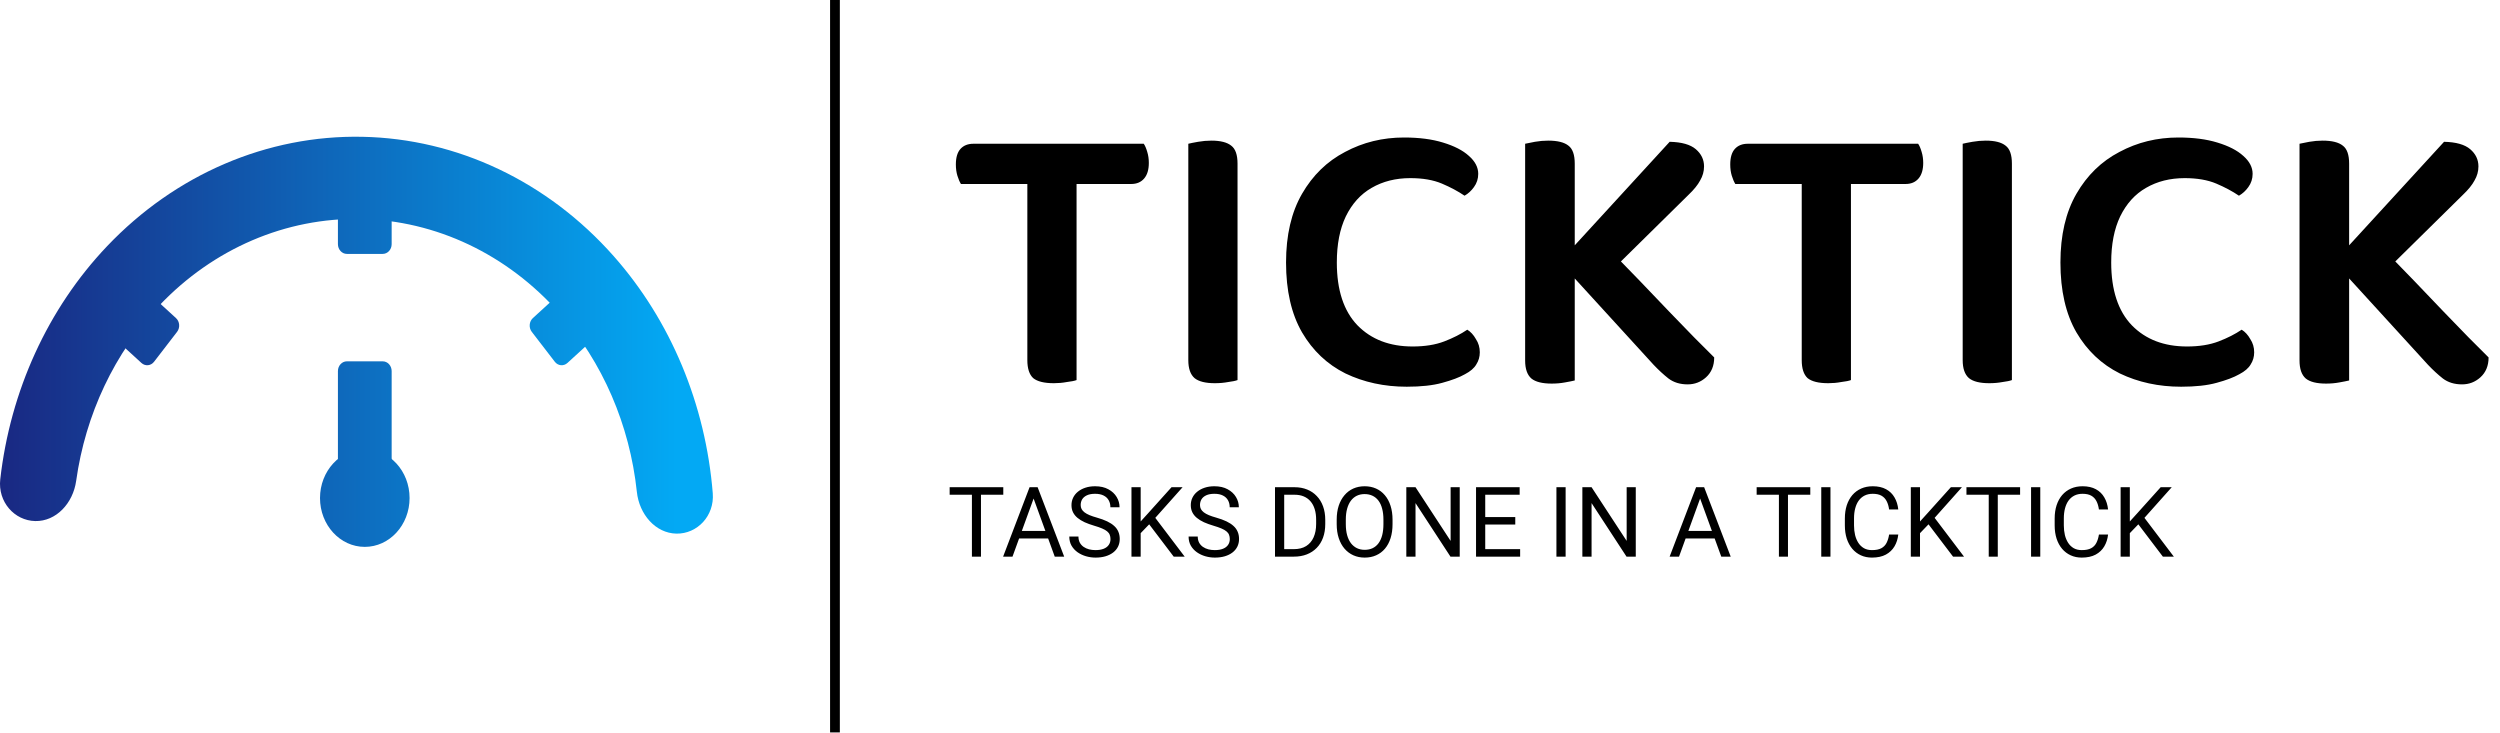
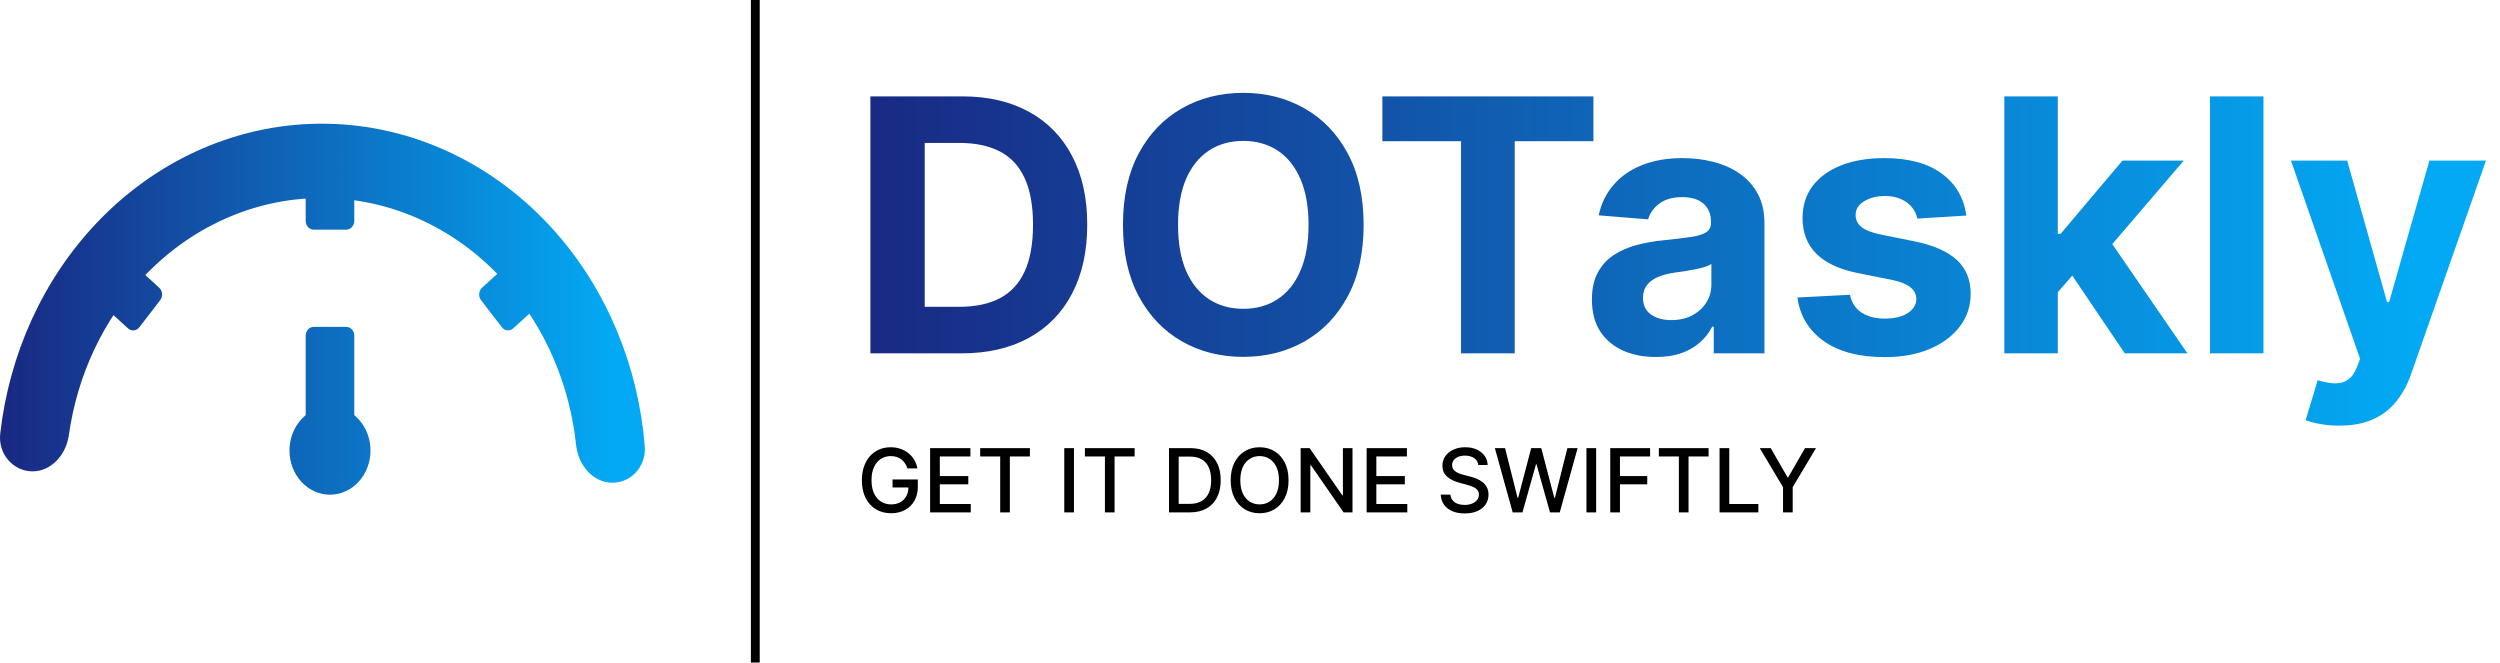
- <svg xmlns="http://www.w3.org/2000/svg" width="256" height="75" viewBox="0 0 256 75" fill="none">
-   <path d="M100.452 49.891V57H99.524V49.891H100.452ZM102.737 49.891V50.662H97.244V49.891H102.737ZM106.033 50.52L103.68 57H102.718L105.428 49.891H106.048L106.033 50.52ZM108.006 57L105.647 50.52L105.633 49.891H106.253L108.973 57H108.006ZM107.884 54.368V55.14H103.89V54.368H107.884ZM113.714 55.203C113.714 55.037 113.688 54.891 113.636 54.764C113.587 54.633 113.499 54.516 113.372 54.412C113.248 54.308 113.076 54.209 112.854 54.114C112.636 54.02 112.36 53.924 112.024 53.826C111.673 53.722 111.355 53.606 111.072 53.48C110.789 53.349 110.547 53.201 110.345 53.035C110.143 52.869 109.988 52.679 109.881 52.464C109.773 52.249 109.72 52.003 109.72 51.727C109.72 51.45 109.777 51.194 109.891 50.96C110.005 50.726 110.167 50.522 110.379 50.35C110.594 50.174 110.849 50.037 111.146 49.94C111.442 49.842 111.772 49.793 112.137 49.793C112.671 49.793 113.123 49.895 113.494 50.101C113.868 50.302 114.153 50.568 114.349 50.897C114.544 51.222 114.642 51.57 114.642 51.941H113.704C113.704 51.675 113.647 51.438 113.533 51.233C113.419 51.025 113.247 50.862 113.016 50.745C112.785 50.625 112.492 50.565 112.137 50.565C111.801 50.565 111.525 50.615 111.307 50.716C111.089 50.817 110.926 50.953 110.818 51.126C110.714 51.298 110.662 51.495 110.662 51.717C110.662 51.867 110.693 52.003 110.755 52.127C110.82 52.247 110.919 52.36 111.053 52.464C111.189 52.568 111.362 52.664 111.57 52.752C111.782 52.84 112.034 52.925 112.327 53.006C112.731 53.12 113.079 53.247 113.372 53.387C113.665 53.527 113.906 53.685 114.095 53.86C114.287 54.033 114.428 54.23 114.52 54.451C114.614 54.669 114.661 54.917 114.661 55.193C114.661 55.483 114.603 55.745 114.485 55.98C114.368 56.214 114.201 56.414 113.982 56.58C113.764 56.746 113.502 56.875 113.196 56.966C112.894 57.054 112.555 57.098 112.181 57.098C111.852 57.098 111.528 57.052 111.209 56.961C110.893 56.87 110.605 56.733 110.345 56.551C110.088 56.368 109.881 56.144 109.725 55.877C109.572 55.607 109.495 55.294 109.495 54.94H110.433C110.433 55.184 110.48 55.394 110.574 55.569C110.669 55.742 110.797 55.885 110.96 55.999C111.126 56.113 111.313 56.198 111.521 56.253C111.733 56.305 111.953 56.331 112.181 56.331C112.509 56.331 112.788 56.285 113.016 56.194C113.243 56.103 113.416 55.973 113.533 55.804C113.654 55.634 113.714 55.434 113.714 55.203ZM116.805 49.891V57H115.862V49.891H116.805ZM121.097 49.891L118.143 53.206L116.482 54.93L116.326 53.924L117.576 52.547L119.964 49.891H121.097ZM120.188 57L117.557 53.533L118.118 52.786L121.312 57H120.188ZM125.931 55.203C125.931 55.037 125.905 54.891 125.853 54.764C125.804 54.633 125.716 54.516 125.589 54.412C125.465 54.308 125.293 54.209 125.071 54.114C124.853 54.02 124.576 53.924 124.241 53.826C123.89 53.722 123.572 53.606 123.289 53.48C123.006 53.349 122.763 53.201 122.562 53.035C122.36 52.869 122.205 52.679 122.098 52.464C121.99 52.249 121.937 52.003 121.937 51.727C121.937 51.45 121.993 51.194 122.107 50.96C122.221 50.726 122.384 50.522 122.596 50.35C122.811 50.174 123.066 50.037 123.362 49.94C123.659 49.842 123.989 49.793 124.354 49.793C124.887 49.793 125.34 49.895 125.711 50.101C126.085 50.302 126.37 50.568 126.565 50.897C126.761 51.222 126.858 51.57 126.858 51.941H125.921C125.921 51.675 125.864 51.438 125.75 51.233C125.636 51.025 125.464 50.862 125.232 50.745C125.001 50.625 124.708 50.565 124.354 50.565C124.018 50.565 123.742 50.615 123.523 50.716C123.305 50.817 123.143 50.953 123.035 51.126C122.931 51.298 122.879 51.495 122.879 51.717C122.879 51.867 122.91 52.003 122.972 52.127C123.037 52.247 123.136 52.36 123.27 52.464C123.406 52.568 123.579 52.664 123.787 52.752C123.999 52.84 124.251 52.925 124.544 53.006C124.948 53.12 125.296 53.247 125.589 53.387C125.882 53.527 126.123 53.685 126.312 53.86C126.504 54.033 126.645 54.23 126.736 54.451C126.831 54.669 126.878 54.917 126.878 55.193C126.878 55.483 126.819 55.745 126.702 55.98C126.585 56.214 126.417 56.414 126.199 56.58C125.981 56.746 125.719 56.875 125.413 56.966C125.11 57.054 124.772 57.098 124.397 57.098C124.069 57.098 123.745 57.052 123.426 56.961C123.11 56.87 122.822 56.733 122.562 56.551C122.304 56.368 122.098 56.144 121.941 55.877C121.788 55.607 121.712 55.294 121.712 54.94H122.649C122.649 55.184 122.697 55.394 122.791 55.569C122.885 55.742 123.014 55.885 123.177 55.999C123.343 56.113 123.53 56.198 123.738 56.253C123.95 56.305 124.17 56.331 124.397 56.331C124.726 56.331 125.005 56.285 125.232 56.194C125.46 56.103 125.633 55.973 125.75 55.804C125.87 55.634 125.931 55.434 125.931 55.203ZM132.483 57H130.999L131.009 56.233H132.483C132.991 56.233 133.414 56.128 133.753 55.916C134.091 55.701 134.345 55.402 134.515 55.018C134.687 54.63 134.773 54.178 134.773 53.66V53.226C134.773 52.819 134.725 52.457 134.627 52.142C134.529 51.823 134.386 51.554 134.197 51.336C134.008 51.115 133.777 50.947 133.504 50.833C133.234 50.719 132.923 50.662 132.571 50.662H130.97V49.891H132.571C133.037 49.891 133.462 49.969 133.846 50.125C134.23 50.278 134.56 50.501 134.837 50.794C135.117 51.084 135.332 51.435 135.481 51.849C135.631 52.259 135.706 52.721 135.706 53.235V53.66C135.706 54.175 135.631 54.638 135.481 55.052C135.332 55.462 135.115 55.812 134.832 56.102C134.552 56.391 134.214 56.614 133.816 56.77C133.423 56.923 132.978 57 132.483 57ZM131.502 49.891V57H130.56V49.891H131.502ZM142.596 53.221V53.67C142.596 54.204 142.529 54.682 142.396 55.105C142.262 55.529 142.07 55.888 141.819 56.185C141.569 56.481 141.268 56.707 140.916 56.863C140.568 57.02 140.177 57.098 139.744 57.098C139.324 57.098 138.938 57.02 138.587 56.863C138.239 56.707 137.936 56.481 137.679 56.185C137.425 55.888 137.228 55.529 137.088 55.105C136.948 54.682 136.878 54.204 136.878 53.67V53.221C136.878 52.687 136.946 52.21 137.083 51.79C137.223 51.367 137.42 51.007 137.674 50.711C137.928 50.411 138.229 50.184 138.577 50.027C138.929 49.871 139.314 49.793 139.734 49.793C140.167 49.793 140.558 49.871 140.906 50.027C141.258 50.184 141.559 50.411 141.81 50.711C142.063 51.007 142.257 51.367 142.391 51.79C142.527 52.21 142.596 52.687 142.596 53.221ZM141.663 53.67V53.211C141.663 52.788 141.619 52.413 141.531 52.088C141.447 51.762 141.321 51.489 141.155 51.268C140.989 51.046 140.786 50.879 140.545 50.765C140.307 50.651 140.037 50.594 139.734 50.594C139.441 50.594 139.176 50.651 138.938 50.765C138.704 50.879 138.502 51.046 138.333 51.268C138.167 51.489 138.038 51.762 137.947 52.088C137.856 52.413 137.811 52.788 137.811 53.211V53.67C137.811 54.096 137.856 54.474 137.947 54.803C138.038 55.128 138.169 55.403 138.338 55.628C138.51 55.849 138.714 56.017 138.948 56.131C139.186 56.245 139.451 56.302 139.744 56.302C140.05 56.302 140.322 56.245 140.56 56.131C140.797 56.017 140.997 55.849 141.16 55.628C141.326 55.403 141.451 55.128 141.536 54.803C141.621 54.474 141.663 54.096 141.663 53.67ZM149.476 49.891V57H148.528L144.949 51.517V57H144.007V49.891H144.949L148.543 55.389V49.891H149.476ZM155.662 56.233V57H151.897V56.233H155.662ZM152.088 49.891V57H151.146V49.891H152.088ZM155.164 52.947V53.714H151.897V52.947H155.164ZM155.613 49.891V50.662H151.897V49.891H155.613ZM160.32 49.891V57H159.378V49.891H160.32ZM167.503 49.891V57H166.556L162.977 51.517V57H162.034V49.891H162.977L166.57 55.389V49.891H167.503ZM174.285 50.52L171.932 57H170.97L173.68 49.891H174.3L174.285 50.52ZM176.258 57L173.899 50.52L173.885 49.891H174.505L177.225 57H176.258ZM176.136 54.368V55.14H172.142V54.368H176.136ZM183.089 49.891V57H182.161V49.891H183.089ZM185.374 49.891V50.662H179.881V49.891H185.374ZM187.439 49.891V57H186.497V49.891H187.439ZM193.445 54.739H194.383C194.334 55.188 194.205 55.59 193.997 55.945C193.789 56.3 193.494 56.582 193.113 56.79C192.732 56.995 192.257 57.098 191.688 57.098C191.271 57.098 190.892 57.02 190.55 56.863C190.211 56.707 189.92 56.486 189.676 56.199C189.432 55.91 189.243 55.563 189.109 55.159C188.979 54.752 188.914 54.3 188.914 53.802V53.094C188.914 52.596 188.979 52.145 189.109 51.741C189.243 51.334 189.433 50.986 189.681 50.696C189.931 50.407 190.232 50.184 190.584 50.027C190.936 49.871 191.331 49.793 191.771 49.793C192.308 49.793 192.762 49.894 193.133 50.096C193.504 50.297 193.792 50.578 193.997 50.935C194.205 51.29 194.334 51.702 194.383 52.171H193.445C193.4 51.839 193.315 51.554 193.191 51.316C193.068 51.075 192.892 50.89 192.664 50.76C192.436 50.63 192.138 50.565 191.771 50.565C191.455 50.565 191.176 50.625 190.936 50.745C190.698 50.866 190.498 51.036 190.335 51.258C190.175 51.479 190.055 51.745 189.974 52.054C189.892 52.363 189.852 52.706 189.852 53.084V53.802C189.852 54.15 189.887 54.477 189.959 54.783C190.034 55.089 190.146 55.358 190.296 55.589C190.446 55.82 190.636 56.002 190.867 56.136C191.098 56.266 191.372 56.331 191.688 56.331C192.088 56.331 192.407 56.268 192.645 56.141C192.882 56.014 193.061 55.831 193.182 55.594C193.305 55.356 193.393 55.071 193.445 54.739ZM196.609 49.891V57H195.667V49.891H196.609ZM200.901 49.891L197.947 53.206L196.287 54.93L196.131 53.924L197.381 52.547L199.769 49.891H200.901ZM199.993 57L197.361 53.533L197.923 52.786L201.116 57H199.993ZM204.573 49.891V57H203.646V49.891H204.573ZM206.858 49.891V50.662H201.365V49.891H206.858ZM208.924 49.891V57H207.981V49.891H208.924ZM214.93 54.739H215.867C215.818 55.188 215.69 55.59 215.481 55.945C215.273 56.3 214.979 56.582 214.598 56.79C214.217 56.995 213.742 57.098 213.172 57.098C212.755 57.098 212.376 57.02 212.034 56.863C211.696 56.707 211.404 56.486 211.16 56.199C210.916 55.91 210.727 55.563 210.594 55.159C210.464 54.752 210.398 54.3 210.398 53.802V53.094C210.398 52.596 210.464 52.145 210.594 51.741C210.727 51.334 210.918 50.986 211.165 50.696C211.416 50.407 211.717 50.184 212.068 50.027C212.42 49.871 212.815 49.793 213.255 49.793C213.792 49.793 214.246 49.894 214.617 50.096C214.988 50.297 215.276 50.578 215.481 50.935C215.69 51.29 215.818 51.702 215.867 52.171H214.93C214.884 51.839 214.799 51.554 214.676 51.316C214.552 51.075 214.376 50.89 214.148 50.76C213.921 50.63 213.623 50.565 213.255 50.565C212.939 50.565 212.661 50.625 212.42 50.745C212.182 50.866 211.982 51.036 211.819 51.258C211.66 51.479 211.539 51.745 211.458 52.054C211.377 52.363 211.336 52.706 211.336 53.084V53.802C211.336 54.15 211.372 54.477 211.443 54.783C211.518 55.089 211.631 55.358 211.78 55.589C211.93 55.82 212.12 56.002 212.352 56.136C212.583 56.266 212.856 56.331 213.172 56.331C213.572 56.331 213.891 56.268 214.129 56.141C214.367 56.014 214.546 55.831 214.666 55.594C214.79 55.356 214.878 55.071 214.93 54.739ZM218.094 49.891V57H217.151V49.891H218.094ZM222.386 49.891L219.432 53.206L217.771 54.93L217.615 53.924L218.865 52.547L221.253 49.891H222.386ZM221.478 57L218.846 53.533L219.407 52.786L222.601 57H221.478Z" fill="black" />
-   <path d="M106 18.84L105.88 14.72H117.12C117.253 14.907 117.373 15.187 117.48 15.56C117.587 15.907 117.64 16.28 117.64 16.68C117.64 17.373 117.48 17.907 117.16 18.28C116.84 18.653 116.4 18.84 115.84 18.84H106ZM109.56 14.72L109.64 18.84H98.4C98.267 18.627 98.147 18.347 98.04 18C97.933 17.653 97.88 17.267 97.88 16.84C97.88 16.12 98.04 15.587 98.36 15.24C98.68 14.893 99.12 14.72 99.68 14.72H109.56ZM105.2 17.76H110.24V38.92C110.027 39 109.693 39.067 109.24 39.12C108.813 39.2 108.373 39.24 107.92 39.24C106.933 39.24 106.227 39.067 105.8 38.72C105.4 38.347 105.2 37.733 105.2 36.88V17.76ZM121.683 22.96H126.723V38.92C126.509 39 126.189 39.067 125.763 39.12C125.336 39.2 124.883 39.24 124.403 39.24C123.443 39.24 122.749 39.067 122.323 38.72C121.896 38.347 121.683 37.733 121.683 36.88V22.96ZM126.723 28.8H121.683V14.72C121.896 14.667 122.229 14.6 122.683 14.52C123.136 14.44 123.589 14.4 124.043 14.4C124.976 14.4 125.656 14.573 126.083 14.92C126.509 15.24 126.723 15.853 126.723 16.76V28.8ZM151.371 17.8C151.371 18.307 151.224 18.76 150.931 19.16C150.664 19.533 150.344 19.827 149.971 20.04C149.304 19.587 148.531 19.173 147.651 18.8C146.771 18.427 145.691 18.24 144.411 18.24C142.917 18.24 141.597 18.573 140.451 19.24C139.331 19.88 138.451 20.853 137.811 22.16C137.197 23.44 136.891 25.013 136.891 26.88C136.891 29.707 137.597 31.853 139.011 33.32C140.424 34.76 142.304 35.48 144.651 35.48C145.904 35.48 146.984 35.307 147.891 34.96C148.797 34.613 149.584 34.213 150.251 33.76C150.597 33.973 150.891 34.293 151.131 34.72C151.397 35.12 151.531 35.573 151.531 36.08C151.531 36.533 151.411 36.947 151.171 37.32C150.957 37.693 150.571 38.027 150.011 38.32C149.451 38.64 148.677 38.933 147.691 39.2C146.731 39.467 145.517 39.6 144.051 39.6C141.757 39.6 139.664 39.147 137.771 38.24C135.904 37.307 134.424 35.907 133.331 34.04C132.237 32.147 131.691 29.76 131.691 26.88C131.691 24.08 132.237 21.733 133.331 19.84C134.424 17.947 135.891 16.52 137.731 15.56C139.571 14.573 141.584 14.08 143.771 14.08C145.317 14.08 146.651 14.253 147.771 14.6C148.917 14.947 149.797 15.4 150.411 15.96C151.051 16.52 151.371 17.133 151.371 17.8ZM159.214 26.28L164.454 25.2C166.907 27.707 169.067 29.947 170.934 31.92C172.8 33.867 174.334 35.427 175.534 36.6C175.534 37.453 175.254 38.133 174.694 38.64C174.16 39.12 173.534 39.36 172.814 39.36C172.04 39.36 171.387 39.16 170.854 38.76C170.347 38.36 169.84 37.893 169.334 37.36L159.214 26.28ZM164.694 28.04L158.614 28L170.974 14.52C172.2 14.547 173.094 14.8 173.654 15.28C174.214 15.76 174.494 16.347 174.494 17.04C174.494 17.547 174.36 18.027 174.094 18.48C173.854 18.933 173.454 19.427 172.894 19.96L164.694 28.04ZM156.174 22.88H161.254V38.96C161.04 39.013 160.707 39.08 160.254 39.16C159.827 39.24 159.374 39.28 158.894 39.28C157.934 39.28 157.24 39.107 156.814 38.76C156.387 38.387 156.174 37.773 156.174 36.92V22.88ZM161.254 28.72H156.174V14.72C156.414 14.667 156.747 14.6 157.174 14.52C157.627 14.44 158.08 14.4 158.534 14.4C159.494 14.4 160.187 14.573 160.614 14.92C161.04 15.24 161.254 15.853 161.254 16.76V28.72ZM185.297 18.84L185.177 14.72H196.417C196.55 14.907 196.67 15.187 196.777 15.56C196.884 15.907 196.937 16.28 196.937 16.68C196.937 17.373 196.777 17.907 196.457 18.28C196.137 18.653 195.697 18.84 195.137 18.84H185.297ZM188.857 14.72L188.937 18.84H177.697C177.564 18.627 177.444 18.347 177.337 18C177.23 17.653 177.177 17.267 177.177 16.84C177.177 16.12 177.337 15.587 177.657 15.24C177.977 14.893 178.417 14.72 178.977 14.72H188.857ZM184.497 17.76H189.537V38.92C189.324 39 188.99 39.067 188.537 39.12C188.11 39.2 187.67 39.24 187.217 39.24C186.23 39.24 185.524 39.067 185.097 38.72C184.697 38.347 184.497 37.733 184.497 36.88V17.76ZM200.979 22.96H206.019V38.92C205.806 39 205.486 39.067 205.059 39.12C204.633 39.2 204.179 39.24 203.699 39.24C202.739 39.24 202.046 39.067 201.619 38.72C201.193 38.347 200.979 37.733 200.979 36.88V22.96ZM206.019 28.8H200.979V14.72C201.193 14.667 201.526 14.6 201.979 14.52C202.433 14.44 202.886 14.4 203.339 14.4C204.273 14.4 204.953 14.573 205.379 14.92C205.806 15.24 206.019 15.853 206.019 16.76V28.8ZM230.668 17.8C230.668 18.307 230.521 18.76 230.228 19.16C229.961 19.533 229.641 19.827 229.268 20.04C228.601 19.587 227.828 19.173 226.948 18.8C226.068 18.427 224.988 18.24 223.708 18.24C222.214 18.24 220.894 18.573 219.747 19.24C218.628 19.88 217.748 20.853 217.108 22.16C216.494 23.44 216.188 25.013 216.188 26.88C216.188 29.707 216.894 31.853 218.308 33.32C219.721 34.76 221.601 35.48 223.948 35.48C225.201 35.48 226.281 35.307 227.188 34.96C228.094 34.613 228.881 34.213 229.548 33.76C229.894 33.973 230.188 34.293 230.428 34.72C230.694 35.12 230.828 35.573 230.828 36.08C230.828 36.533 230.708 36.947 230.468 37.32C230.254 37.693 229.868 38.027 229.308 38.32C228.748 38.64 227.974 38.933 226.988 39.2C226.028 39.467 224.814 39.6 223.348 39.6C221.054 39.6 218.961 39.147 217.068 38.24C215.201 37.307 213.721 35.907 212.628 34.04C211.534 32.147 210.988 29.76 210.988 26.88C210.988 24.08 211.534 21.733 212.628 19.84C213.721 17.947 215.188 16.52 217.028 15.56C218.868 14.573 220.881 14.08 223.068 14.08C224.614 14.08 225.948 14.253 227.068 14.6C228.214 14.947 229.094 15.4 229.708 15.96C230.348 16.52 230.668 17.133 230.668 17.8ZM238.511 26.28L243.751 25.2C246.204 27.707 248.364 29.947 250.231 31.92C252.097 33.867 253.631 35.427 254.831 36.6C254.831 37.453 254.551 38.133 253.991 38.64C253.457 39.12 252.831 39.36 252.111 39.36C251.337 39.36 250.684 39.16 250.151 38.76C249.644 38.36 249.137 37.893 248.631 37.36L238.511 26.28ZM243.991 28.04L237.911 28L250.271 14.52C251.497 14.547 252.391 14.8 252.951 15.28C253.511 15.76 253.791 16.347 253.791 17.04C253.791 17.547 253.657 18.027 253.391 18.48C253.151 18.933 252.751 19.427 252.191 19.96L243.991 28.04ZM235.471 22.88H240.551V38.96C240.337 39.013 240.004 39.08 239.551 39.16C239.124 39.24 238.671 39.28 238.191 39.28C237.231 39.28 236.537 39.107 236.111 38.76C235.684 38.387 235.471 37.773 235.471 36.92V22.88ZM240.551 28.72H235.471V14.72C235.711 14.667 236.044 14.6 236.471 14.52C236.924 14.44 237.377 14.4 237.831 14.4C238.791 14.4 239.484 14.573 239.911 14.92C240.337 15.24 240.551 15.853 240.551 16.76V28.72Z" fill="black" />
-   <path d="M34.603 22C34.603 21.448 35.014 21 35.52 21H39.189C39.696 21 40.106 21.448 40.106 22V25C40.106 25.552 39.696 26 39.189 26H35.52C35.014 26 34.603 25.552 34.603 25V22Z" fill="url(#paint0_linear_25_56)" />
-   <path d="M69.261 54.643C71.392 54.684 73.172 52.829 72.987 50.514C72.258 41.434 68.7 32.849 62.842 26.228C56.086 18.593 46.825 14.197 37.096 14.007C27.367 13.816 17.967 17.847 10.964 25.212C4.892 31.599 1.053 40.04 0.026 49.086C-0.235 51.392 1.482 53.316 3.614 53.357C5.745 53.399 7.478 51.54 7.799 49.242C8.751 42.433 11.727 36.106 16.324 31.27C21.854 25.454 29.276 22.271 36.958 22.422C44.639 22.572 51.952 26.044 57.286 32.072C61.721 37.084 64.487 43.524 65.214 50.367C65.459 52.675 67.129 54.601 69.261 54.643Z" fill="url(#paint1_linear_25_56)" />
-   <path d="M41.941 51C41.941 53.761 39.887 56 37.355 56C34.822 56 32.769 53.761 32.769 51C32.769 48.239 34.822 46 37.355 46C39.887 46 41.941 48.239 41.941 51Z" fill="url(#paint2_linear_25_56)" />
-   <path d="M34.603 38C34.603 37.448 35.014 37 35.52 37H39.189C39.696 37 40.106 37.448 40.106 38V50C40.106 50.552 39.696 51 39.189 51H35.52C35.014 51 34.603 50.552 34.603 50V38Z" fill="url(#paint3_linear_25_56)" />
-   <path d="M12.375 35.239C11.987 34.884 11.936 34.253 12.262 33.83L14.62 30.766C14.946 30.343 15.524 30.288 15.913 30.643L18.02 32.571C18.409 32.926 18.459 33.557 18.134 33.98L15.775 37.044C15.45 37.467 14.871 37.522 14.483 37.167L12.375 35.239Z" fill="url(#paint4_linear_25_56)" />
-   <path d="M56.675 30.643C57.063 30.288 57.642 30.343 57.967 30.766L60.326 33.83C60.651 34.253 60.601 34.884 60.212 35.239L58.105 37.167C57.717 37.522 57.138 37.467 56.812 37.044L54.454 33.98C54.129 33.557 54.179 32.926 54.567 32.571L56.675 30.643Z" fill="url(#paint5_linear_25_56)" />
+ <svg xmlns="http://www.w3.org/2000/svg" width="283" height="75" viewBox="0 0 283 75" fill="none">
+   <path d="M102.721 53.025C102.652 52.809 102.56 52.617 102.444 52.446C102.33 52.273 102.194 52.126 102.036 52.006C101.877 51.883 101.696 51.789 101.492 51.725C101.291 51.661 101.07 51.629 100.828 51.629C100.419 51.629 100.049 51.735 99.72 51.945C99.391 52.156 99.131 52.465 98.939 52.872C98.749 53.277 98.655 53.773 98.655 54.36C98.655 54.95 98.751 55.448 98.942 55.855C99.134 56.262 99.397 56.571 99.731 56.782C100.065 56.993 100.445 57.098 100.871 57.098C101.266 57.098 101.611 57.017 101.904 56.856C102.2 56.696 102.429 56.468 102.589 56.175C102.753 55.879 102.835 55.531 102.835 55.131L103.119 55.184H101.038V54.278H103.896V55.106C103.896 55.717 103.766 56.247 103.506 56.697C103.248 57.144 102.89 57.49 102.433 57.734C101.979 57.977 101.458 58.099 100.871 58.099C100.213 58.099 99.635 57.948 99.138 57.645C98.643 57.342 98.257 56.912 97.98 56.356C97.703 55.797 97.565 55.134 97.565 54.367C97.565 53.787 97.645 53.266 97.806 52.805C97.967 52.343 98.193 51.951 98.484 51.629C98.778 51.305 99.122 51.057 99.518 50.887C99.915 50.714 100.35 50.628 100.821 50.628C101.214 50.628 101.58 50.686 101.918 50.802C102.259 50.918 102.562 51.082 102.827 51.295C103.095 51.508 103.316 51.762 103.491 52.055C103.667 52.347 103.785 52.67 103.847 53.025H102.721ZM105.289 58V50.727H109.849V51.672H106.387V53.888H109.611V54.829H106.387V57.055H109.892V58H105.289ZM110.956 51.672V50.727H116.585V51.672H114.315V58H113.222V51.672H110.956ZM121.572 50.727V58H120.475V50.727H121.572ZM122.811 51.672V50.727H128.44V51.672H126.171V58H125.077V51.672H122.811ZM134.685 58H132.33V50.727H134.759C135.472 50.727 136.084 50.873 136.595 51.164C137.107 51.453 137.498 51.868 137.771 52.41C138.045 52.95 138.183 53.598 138.183 54.353C138.183 55.111 138.044 55.762 137.767 56.306C137.492 56.851 137.095 57.27 136.574 57.563C136.053 57.854 135.423 58 134.685 58ZM133.428 57.041H134.624C135.178 57.041 135.639 56.937 136.006 56.729C136.373 56.518 136.647 56.214 136.83 55.816C137.012 55.416 137.103 54.928 137.103 54.353C137.103 53.782 137.012 53.298 136.83 52.901C136.65 52.503 136.381 52.201 136.023 51.995C135.666 51.789 135.222 51.686 134.692 51.686H133.428V57.041ZM145.865 54.364C145.865 55.14 145.722 55.808 145.438 56.367C145.154 56.923 144.765 57.351 144.27 57.652C143.778 57.95 143.218 58.099 142.59 58.099C141.961 58.099 141.398 57.95 140.904 57.652C140.411 57.351 140.023 56.922 139.739 56.363C139.455 55.804 139.313 55.138 139.313 54.364C139.313 53.587 139.455 52.921 139.739 52.364C140.023 51.806 140.411 51.377 140.904 51.079C141.398 50.778 141.961 50.628 142.59 50.628C143.218 50.628 143.778 50.778 144.27 51.079C144.765 51.377 145.154 51.806 145.438 52.364C145.722 52.921 145.865 53.587 145.865 54.364ZM144.778 54.364C144.778 53.772 144.682 53.273 144.49 52.869C144.301 52.461 144.04 52.154 143.709 51.945C143.38 51.735 143.007 51.629 142.59 51.629C142.171 51.629 141.797 51.735 141.468 51.945C141.139 52.154 140.879 52.461 140.687 52.869C140.498 53.273 140.403 53.772 140.403 54.364C140.403 54.956 140.498 55.455 140.687 55.862C140.879 56.267 141.139 56.575 141.468 56.785C141.797 56.994 142.171 57.098 142.59 57.098C143.007 57.098 143.38 56.994 143.709 56.785C144.04 56.575 144.301 56.267 144.49 55.862C144.682 55.455 144.778 54.956 144.778 54.364ZM153.103 50.727V58H152.094L148.397 52.666H148.33V58H147.233V50.727H148.248L151.949 56.068H152.016V50.727H153.103ZM154.703 58V50.727H159.263V51.672H155.801V53.888H159.025V54.829H155.801V57.055H159.306V58H154.703ZM167.342 52.638C167.304 52.302 167.148 52.041 166.873 51.856C166.598 51.669 166.253 51.576 165.836 51.576C165.538 51.576 165.28 51.623 165.062 51.718C164.844 51.81 164.675 51.938 164.554 52.102C164.436 52.263 164.377 52.446 164.377 52.652C164.377 52.825 164.417 52.974 164.497 53.099C164.58 53.225 164.688 53.33 164.82 53.416C164.955 53.498 165.1 53.568 165.254 53.625C165.408 53.679 165.556 53.724 165.698 53.76L166.408 53.945C166.64 54.001 166.878 54.078 167.122 54.175C167.365 54.273 167.592 54.4 167.8 54.559C168.008 54.718 168.176 54.914 168.304 55.148C168.434 55.383 168.499 55.663 168.499 55.99C168.499 56.402 168.393 56.768 168.18 57.087C167.969 57.407 167.663 57.659 167.26 57.844C166.86 58.028 166.376 58.121 165.808 58.121C165.263 58.121 164.792 58.034 164.394 57.861C163.997 57.689 163.685 57.444 163.46 57.126C163.235 56.807 163.111 56.428 163.088 55.99H164.188C164.21 56.253 164.295 56.472 164.444 56.647C164.596 56.82 164.789 56.949 165.023 57.034C165.26 57.117 165.519 57.158 165.801 57.158C166.111 57.158 166.387 57.11 166.628 57.013C166.872 56.913 167.064 56.776 167.203 56.601C167.343 56.423 167.413 56.216 167.413 55.979C167.413 55.764 167.351 55.588 167.228 55.45C167.107 55.313 166.943 55.199 166.735 55.109C166.529 55.019 166.295 54.94 166.035 54.871L165.176 54.637C164.593 54.478 164.132 54.245 163.791 53.938C163.452 53.63 163.283 53.222 163.283 52.716C163.283 52.297 163.396 51.931 163.624 51.619C163.851 51.306 164.159 51.063 164.547 50.891C164.935 50.715 165.373 50.628 165.861 50.628C166.353 50.628 166.788 50.714 167.164 50.887C167.543 51.06 167.841 51.298 168.059 51.601C168.277 51.901 168.391 52.247 168.4 52.638H167.342ZM171.235 58L169.218 50.727H170.372L171.789 56.359H171.856L173.33 50.727H174.473L175.947 56.363H176.015L177.428 50.727H178.586L176.565 58H175.461L173.93 52.553H173.873L172.343 58H171.235ZM180.683 50.727V58H179.586V50.727H180.683ZM182.281 58V50.727H186.791V51.672H183.379V53.888H186.468V54.829H183.379V58H182.281ZM187.782 51.672V50.727H193.411V51.672H191.142V58H190.048V51.672H187.782ZM194.654 58V50.727H195.752V57.055H199.047V58H194.654ZM199.201 50.727H200.447L202.347 54.033H202.425L204.325 50.727H205.572L202.933 55.145V58H201.839V55.145L199.201 50.727Z" fill="black" />
+   <path d="M108.841 40H98.528V10.909H108.926C111.852 10.909 114.371 11.492 116.483 12.656C118.595 13.812 120.219 15.473 121.355 17.642C122.501 19.811 123.074 22.405 123.074 25.426C123.074 28.456 122.501 31.061 121.355 33.239C120.219 35.417 118.585 37.088 116.455 38.253C114.333 39.418 111.795 40 108.841 40ZM104.679 34.73H108.585C110.403 34.73 111.933 34.408 113.173 33.764C114.423 33.111 115.361 32.102 115.986 30.739C116.62 29.366 116.938 27.595 116.938 25.426C116.938 23.276 116.62 21.52 115.986 20.156C115.361 18.793 114.428 17.789 113.188 17.145C111.947 16.501 110.418 16.179 108.599 16.179H104.679V34.73ZM154.363 25.454C154.363 28.627 153.762 31.326 152.559 33.551C151.366 35.776 149.737 37.476 147.673 38.651C145.618 39.815 143.307 40.398 140.741 40.398C138.156 40.398 135.835 39.811 133.781 38.636C131.726 37.462 130.102 35.762 128.908 33.537C127.715 31.312 127.119 28.617 127.119 25.454C127.119 22.282 127.715 19.583 128.908 17.358C130.102 15.133 131.726 13.438 133.781 12.273C135.835 11.098 138.156 10.511 140.741 10.511C143.307 10.511 145.618 11.098 147.673 12.273C149.737 13.438 151.366 15.133 152.559 17.358C153.762 19.583 154.363 22.282 154.363 25.454ZM148.127 25.454C148.127 23.4 147.819 21.667 147.204 20.256C146.598 18.845 145.741 17.775 144.633 17.046C143.525 16.316 142.228 15.952 140.741 15.952C139.254 15.952 137.957 16.316 136.849 17.046C135.741 17.775 134.879 18.845 134.263 20.256C133.657 21.667 133.354 23.4 133.354 25.454C133.354 27.509 133.657 29.242 134.263 30.653C134.879 32.064 135.741 33.135 136.849 33.864C137.957 34.593 139.254 34.957 140.741 34.957C142.228 34.957 143.525 34.593 144.633 33.864C145.741 33.135 146.598 32.064 147.204 30.653C147.819 29.242 148.127 27.509 148.127 25.454ZM156.483 15.98V10.909H180.375V15.98H171.469V40H165.389V15.98H156.483ZM187.449 40.412C186.057 40.412 184.816 40.17 183.727 39.688C182.638 39.195 181.777 38.471 181.142 37.514C180.517 36.548 180.205 35.346 180.205 33.906C180.205 32.694 180.427 31.676 180.872 30.852C181.317 30.028 181.923 29.366 182.69 28.864C183.457 28.362 184.329 27.983 185.304 27.727C186.289 27.472 187.321 27.292 188.401 27.188C189.67 27.055 190.692 26.932 191.469 26.818C192.245 26.695 192.809 26.515 193.159 26.278C193.509 26.042 193.685 25.691 193.685 25.227V25.142C193.685 24.242 193.401 23.546 192.832 23.054C192.274 22.562 191.478 22.315 190.446 22.315C189.357 22.315 188.491 22.557 187.847 23.04C187.203 23.513 186.777 24.11 186.568 24.829L180.972 24.375C181.256 23.049 181.814 21.903 182.648 20.938C183.481 19.962 184.556 19.214 185.872 18.693C187.198 18.163 188.732 17.898 190.474 17.898C191.687 17.898 192.847 18.04 193.955 18.324C195.072 18.608 196.062 19.048 196.923 19.645C197.795 20.241 198.481 21.009 198.983 21.946C199.485 22.874 199.736 23.987 199.736 25.284V40H193.997V36.974H193.827C193.476 37.656 193.008 38.258 192.42 38.778C191.833 39.29 191.128 39.692 190.304 39.986C189.48 40.27 188.528 40.412 187.449 40.412ZM189.182 36.236C190.072 36.236 190.858 36.061 191.54 35.71C192.222 35.35 192.757 34.867 193.145 34.261C193.533 33.655 193.727 32.969 193.727 32.202V29.886C193.538 30.009 193.277 30.123 192.946 30.227C192.624 30.322 192.259 30.412 191.852 30.497C191.445 30.573 191.038 30.644 190.631 30.71C190.223 30.767 189.854 30.819 189.523 30.866C188.813 30.971 188.192 31.136 187.662 31.364C187.132 31.591 186.72 31.899 186.426 32.287C186.133 32.666 185.986 33.139 185.986 33.707C185.986 34.531 186.284 35.161 186.881 35.597C187.487 36.023 188.254 36.236 189.182 36.236ZM222.584 24.403L217.044 24.744C216.949 24.271 216.746 23.845 216.433 23.466C216.121 23.078 215.709 22.77 215.197 22.543C214.696 22.306 214.094 22.188 213.393 22.188C212.456 22.188 211.665 22.386 211.021 22.784C210.377 23.172 210.055 23.693 210.055 24.347C210.055 24.867 210.264 25.308 210.68 25.668C211.097 26.027 211.812 26.316 212.825 26.534L216.774 27.329C218.895 27.765 220.477 28.466 221.518 29.432C222.56 30.398 223.081 31.667 223.081 33.239C223.081 34.669 222.66 35.923 221.817 37.003C220.983 38.082 219.838 38.925 218.379 39.531C216.93 40.128 215.259 40.426 213.365 40.426C210.477 40.426 208.176 39.825 206.462 38.622C204.757 37.41 203.758 35.762 203.464 33.679L209.416 33.367C209.596 34.247 210.032 34.919 210.723 35.383C211.414 35.838 212.3 36.065 213.379 36.065C214.44 36.065 215.292 35.862 215.936 35.455C216.589 35.038 216.921 34.503 216.93 33.849C216.921 33.3 216.689 32.85 216.234 32.5C215.78 32.14 215.079 31.866 214.132 31.676L210.354 30.923C208.223 30.497 206.637 29.759 205.595 28.707C204.563 27.656 204.047 26.316 204.047 24.688C204.047 23.286 204.426 22.079 205.183 21.065C205.95 20.052 207.025 19.271 208.408 18.722C209.8 18.172 211.429 17.898 213.294 17.898C216.05 17.898 218.218 18.48 219.8 19.645C221.391 20.81 222.319 22.396 222.584 24.403ZM232.374 33.722L232.388 26.463H233.269L240.258 18.182H247.204L237.815 29.148H236.38L232.374 33.722ZM226.891 40V10.909H232.942V40H226.891ZM240.528 40L234.107 30.497L238.141 26.222L247.616 40H240.528ZM256.224 10.909V40H250.173V10.909H256.224ZM264.807 48.182C264.04 48.182 263.32 48.12 262.648 47.997C261.985 47.883 261.436 47.737 261 47.557L262.364 43.04C263.074 43.258 263.713 43.376 264.281 43.395C264.859 43.414 265.356 43.281 265.773 42.997C266.199 42.713 266.545 42.23 266.81 41.548L267.165 40.625L259.338 18.182H265.702L270.219 34.205H270.446L275.006 18.182H281.412L272.932 42.358C272.525 43.532 271.971 44.555 271.27 45.426C270.579 46.307 269.703 46.984 268.642 47.457C267.581 47.94 266.303 48.182 264.807 48.182Z" fill="url(#paint0_linear_25_56)" />
+   <path d="M34.603 22C34.603 21.448 35.014 21 35.52 21H39.189C39.696 21 40.106 21.448 40.106 22V25C40.106 25.552 39.696 26 39.189 26H35.52C35.014 26 34.603 25.552 34.603 25V22Z" fill="url(#paint1_linear_25_56)" />
+   <path d="M69.261 54.643C71.392 54.684 73.172 52.829 72.987 50.514C72.258 41.434 68.7 32.849 62.842 26.228C56.086 18.593 46.825 14.197 37.096 14.007C27.367 13.816 17.967 17.847 10.964 25.212C4.892 31.599 1.053 40.04 0.026 49.086C-0.235 51.392 1.482 53.316 3.614 53.357C5.745 53.399 7.478 51.54 7.799 49.242C8.751 42.433 11.727 36.106 16.324 31.27C21.854 25.454 29.276 22.271 36.958 22.422C44.639 22.572 51.952 26.044 57.286 32.072C61.721 37.084 64.487 43.524 65.214 50.367C65.459 52.675 67.129 54.601 69.261 54.643Z" fill="url(#paint2_linear_25_56)" />
+   <path d="M41.941 51C41.941 53.761 39.887 56 37.355 56C34.822 56 32.769 53.761 32.769 51C32.769 48.239 34.822 46 37.355 46C39.887 46 41.941 48.239 41.941 51Z" fill="url(#paint3_linear_25_56)" />
+   <path d="M34.603 38C34.603 37.448 35.014 37 35.52 37H39.189C39.696 37 40.106 37.448 40.106 38V50C40.106 50.552 39.696 51 39.189 51H35.52C35.014 51 34.603 50.552 34.603 50V38Z" fill="url(#paint4_linear_25_56)" />
+   <path d="M12.375 35.239C11.987 34.884 11.936 34.253 12.262 33.83L14.62 30.766C14.946 30.343 15.524 30.288 15.913 30.643L18.02 32.571C18.409 32.926 18.459 33.557 18.134 33.98L15.775 37.044C15.45 37.467 14.871 37.522 14.483 37.167L12.375 35.239Z" fill="url(#paint5_linear_25_56)" />
+   <path d="M56.675 30.643C57.063 30.288 57.642 30.343 57.967 30.766L60.326 33.83C60.651 34.253 60.601 34.884 60.212 35.239L58.105 37.167C57.717 37.522 57.138 37.467 56.812 37.044L54.454 33.98C54.129 33.557 54.179 32.926 54.567 32.571L56.675 30.643Z" fill="url(#paint6_linear_25_56)" />
  <line x1="85.5" x2="85.5" y2="75" stroke="black" />
  <defs>
-     <linearGradient id="paint0_linear_25_56" x1="-3.715" y1="34.397" x2="69.285" y2="34.397" gradientUnits="userSpaceOnUse">
+     <linearGradient id="paint0_linear_25_56" x1="86.484" y1="24.569" x2="273.485" y2="24.569" gradientUnits="userSpaceOnUse">
      <stop offset="0.015" stop-color="#1A237E" />
      <stop offset="1" stop-color="#03A9F4" />
    </linearGradient>
    <linearGradient id="paint1_linear_25_56" x1="-3.715" y1="34.397" x2="69.285" y2="34.397" gradientUnits="userSpaceOnUse">
      <stop offset="0.015" stop-color="#1A237E" />
      <stop offset="1" stop-color="#03A9F4" />
    </linearGradient>
    <linearGradient id="paint2_linear_25_56" x1="-3.715" y1="34.397" x2="69.285" y2="34.397" gradientUnits="userSpaceOnUse">
      <stop offset="0.015" stop-color="#1A237E" />
      <stop offset="1" stop-color="#03A9F4" />
    </linearGradient>
    <linearGradient id="paint3_linear_25_56" x1="-3.715" y1="34.397" x2="69.285" y2="34.397" gradientUnits="userSpaceOnUse">
      <stop offset="0.015" stop-color="#1A237E" />
      <stop offset="1" stop-color="#03A9F4" />
    </linearGradient>
    <linearGradient id="paint4_linear_25_56" x1="-3.715" y1="34.397" x2="69.285" y2="34.397" gradientUnits="userSpaceOnUse">
      <stop offset="0.015" stop-color="#1A237E" />
      <stop offset="1" stop-color="#03A9F4" />
    </linearGradient>
    <linearGradient id="paint5_linear_25_56" x1="-3.715" y1="34.397" x2="69.285" y2="34.397" gradientUnits="userSpaceOnUse">
      <stop offset="0.015" stop-color="#1A237E" />
      <stop offset="1" stop-color="#03A9F4" />
    </linearGradient>
+     <linearGradient id="paint6_linear_25_56" x1="-3.715" y1="34.397" x2="69.285" y2="34.397" gradientUnits="userSpaceOnUse">
+       <stop offset="0.015" stop-color="#1A237E" />
+       <stop offset="1" stop-color="#03A9F4" />
+     </linearGradient>
  </defs>
</svg>
